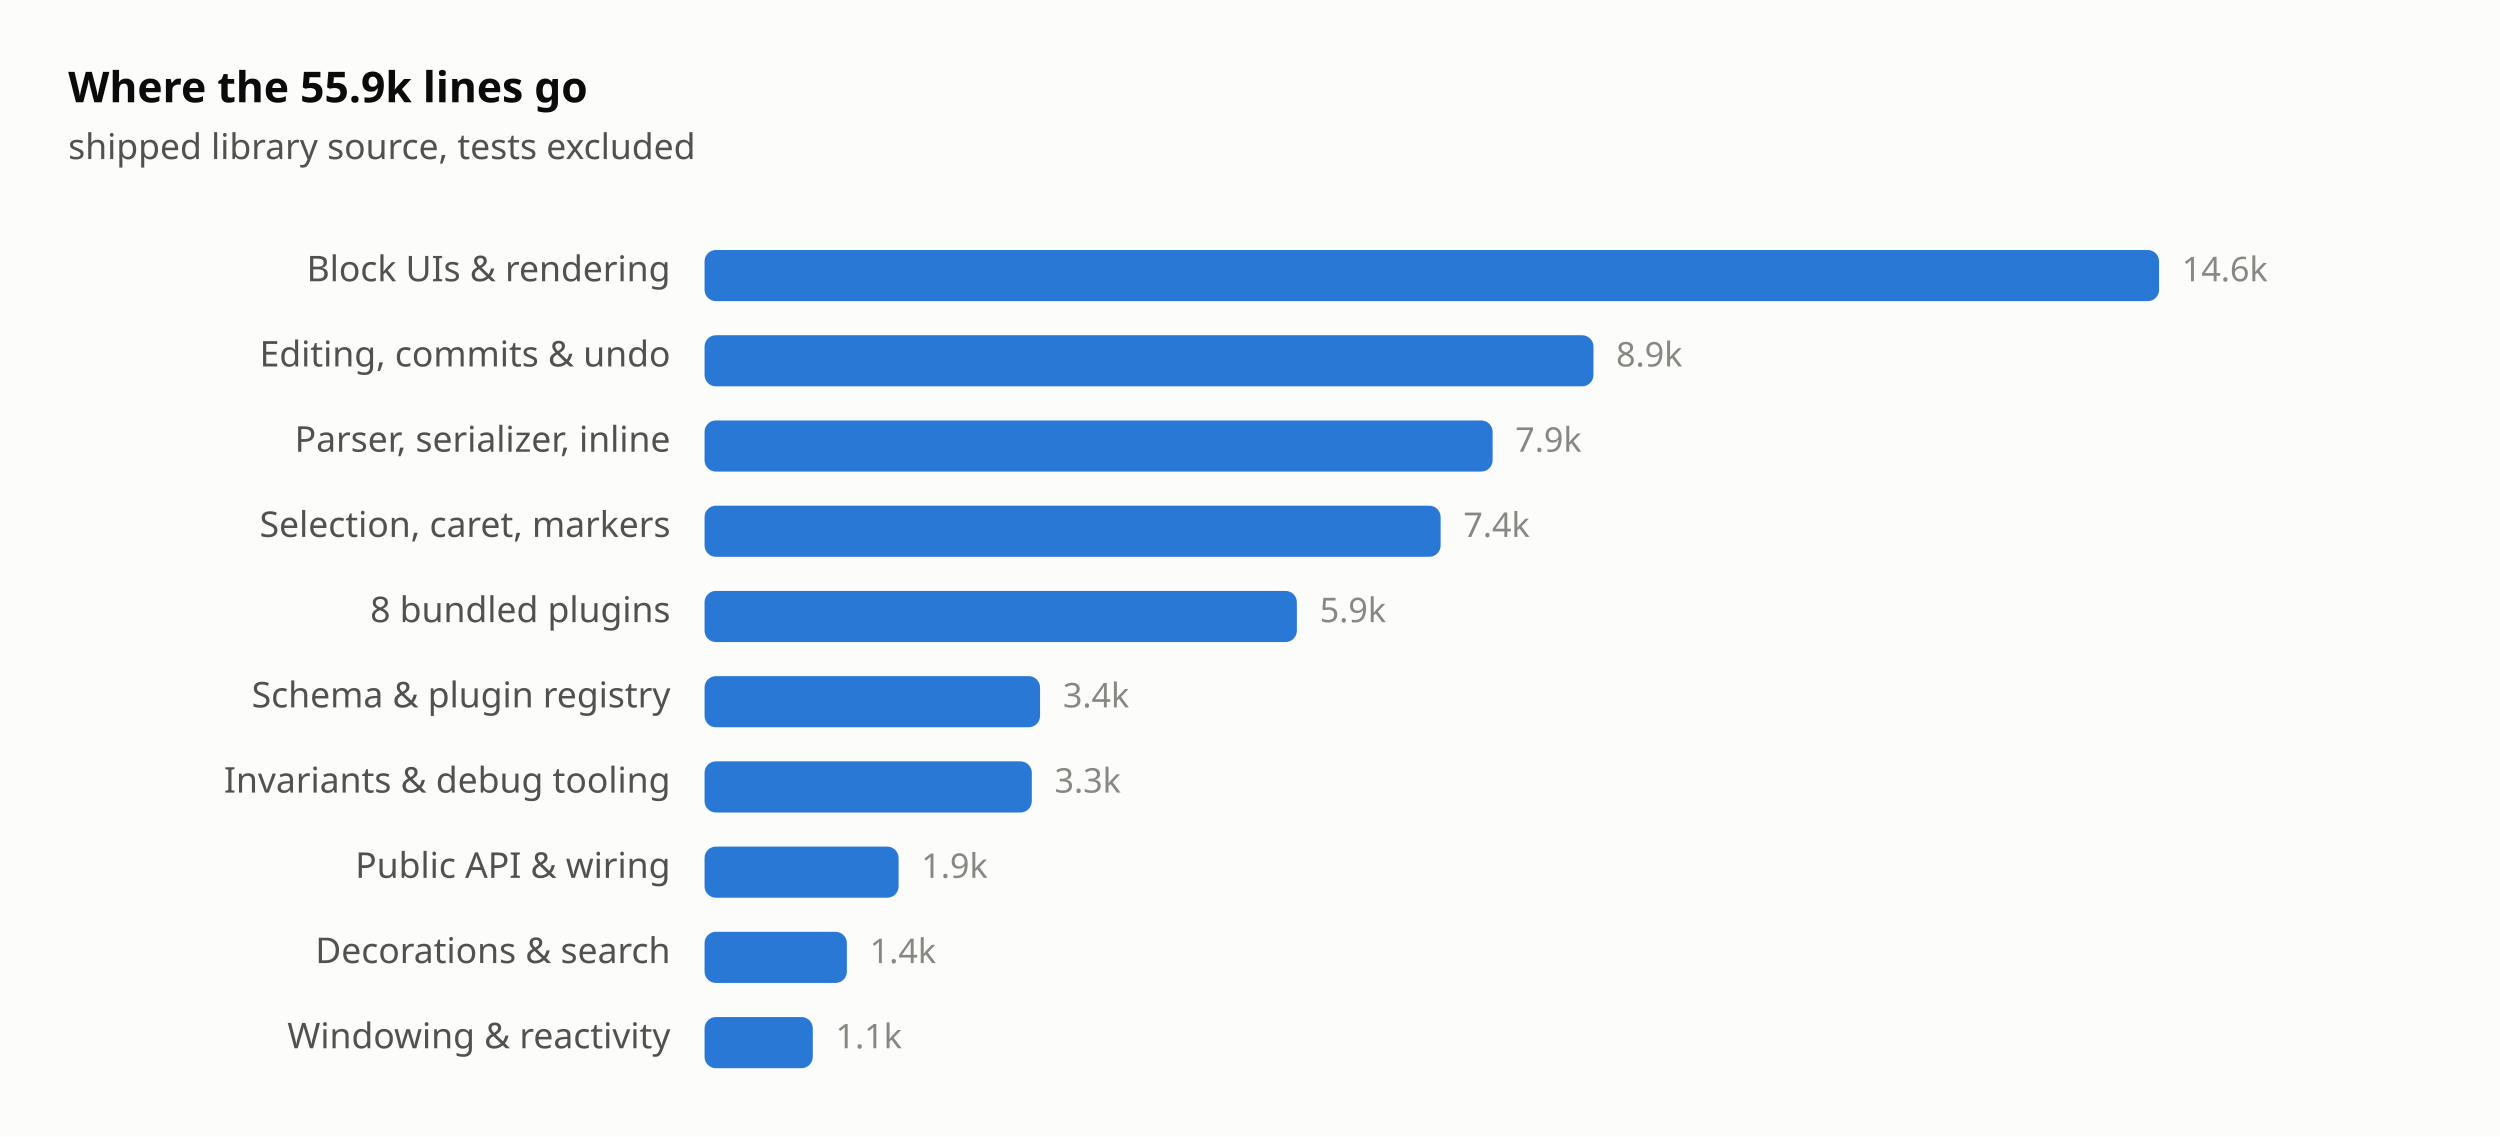
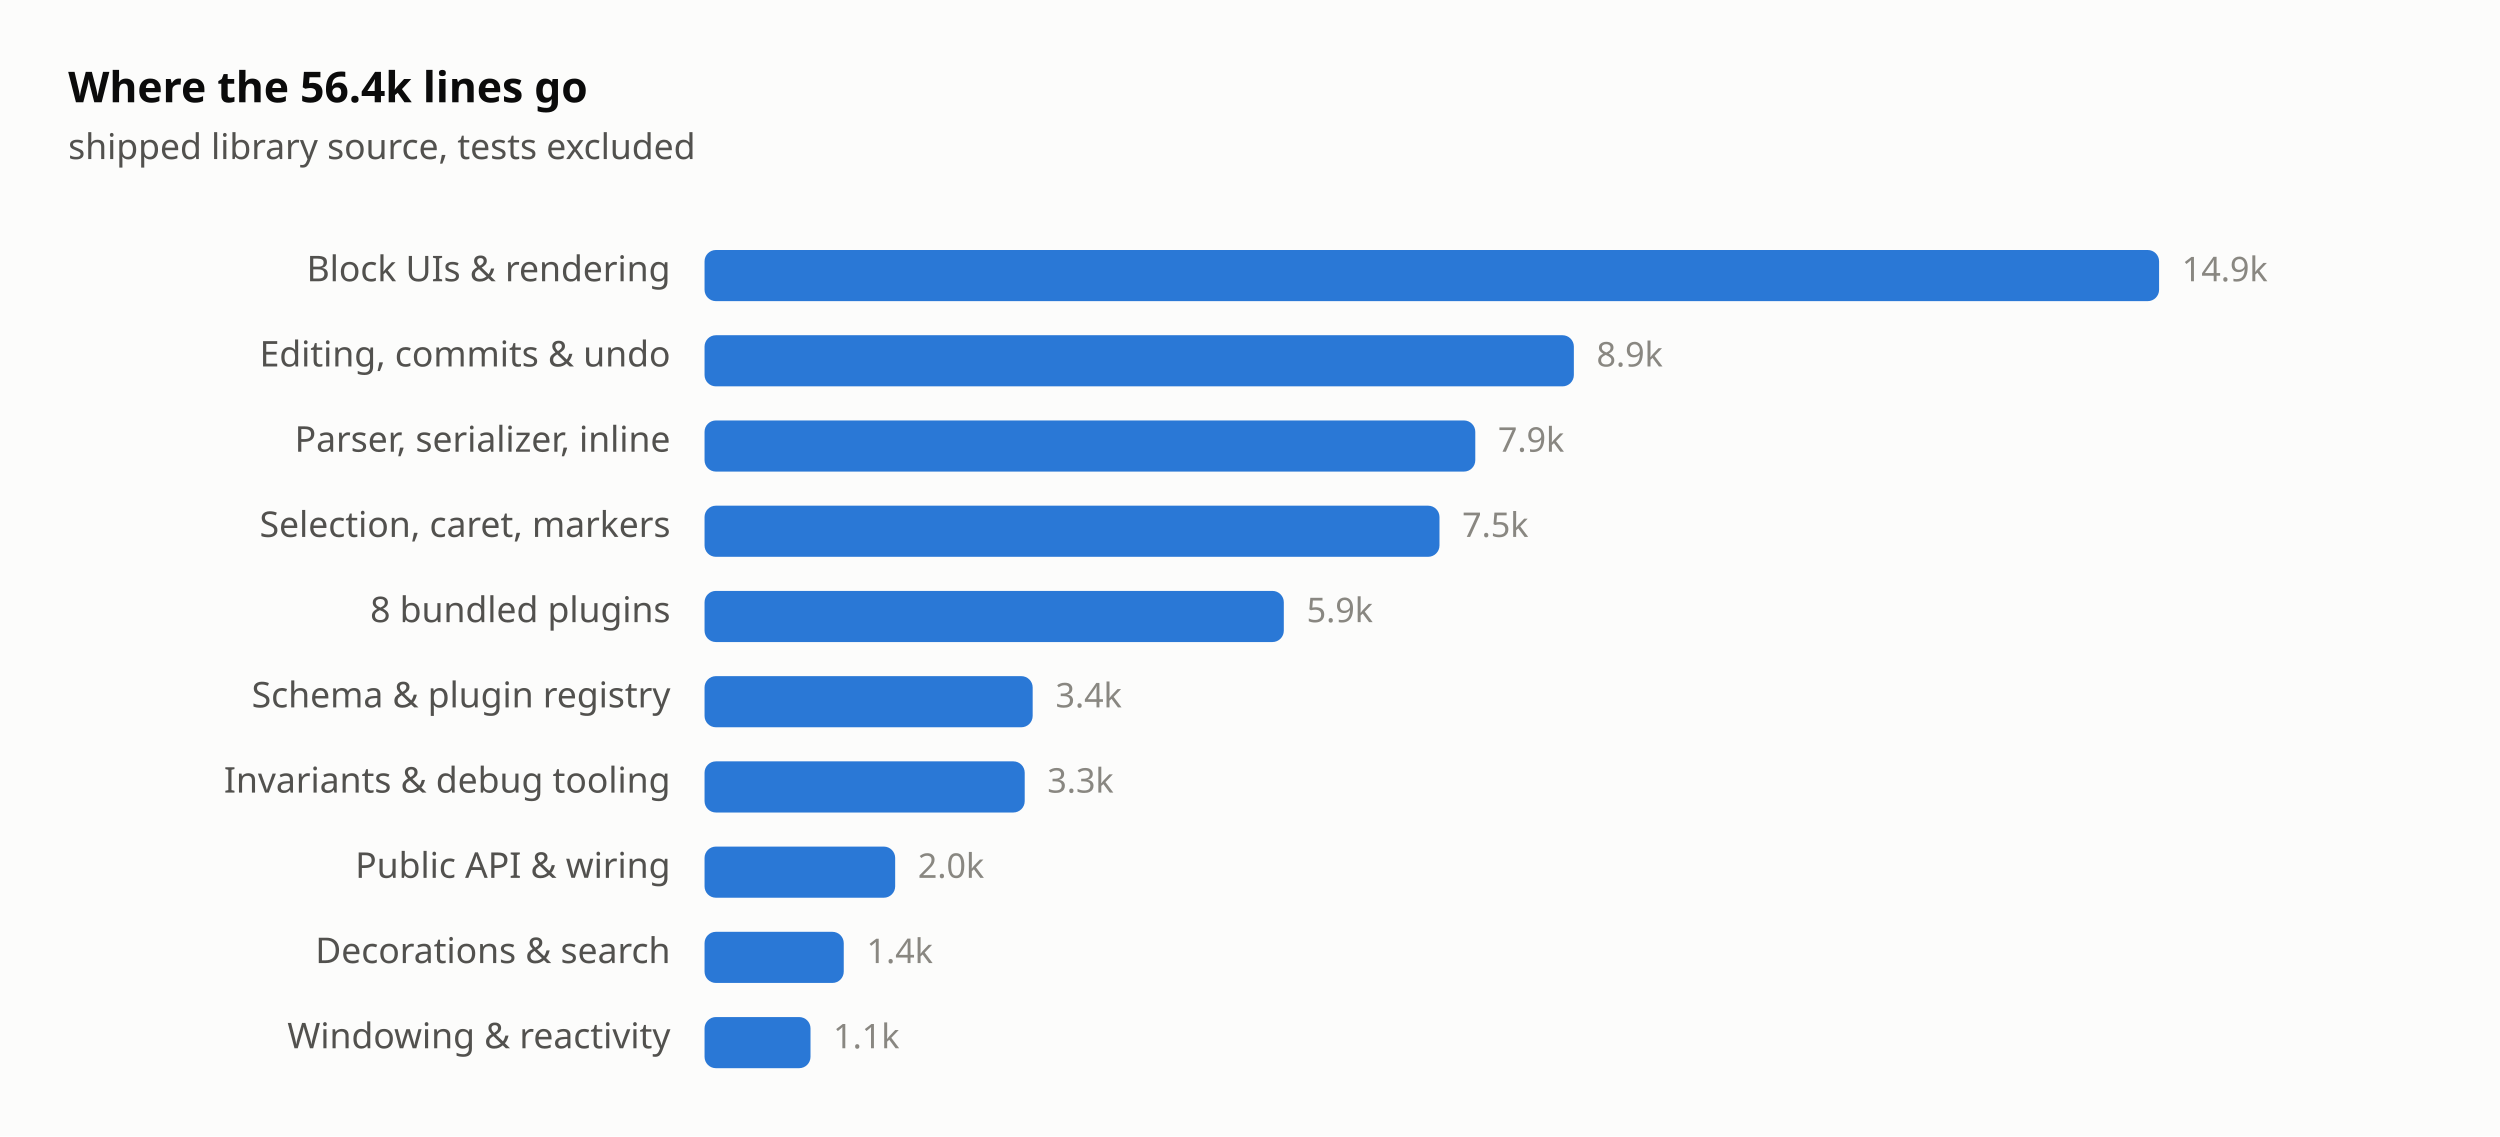
- <svg xmlns="http://www.w3.org/2000/svg" width="880" height="400" viewBox="0 0 880 400" role="img" aria-label="Library source by area: Block UIs &amp; rendering 14.6k, Editing, commits &amp; undo 8.9k, Parser, serializer, inline 7.9k, Selection, caret, markers 7.4k, 8 bundled plugins 5.9k, Schema &amp; plugin registry 3.4k, Invariants &amp; debug tooling 3.3k, Public API &amp; wiring 1.9k, Decorations &amp; search 1.4k, Windowing &amp; reactivity 1.1k. About 55.9k lines total.">
+ <svg xmlns="http://www.w3.org/2000/svg" width="880" height="400" viewBox="0 0 880 400" role="img" aria-label="Library source by area: Block UIs &amp; rendering 14.9k, Editing, commits &amp; undo 8.9k, Parser, serializer, inline 7.9k, Selection, caret, markers 7.5k, 8 bundled plugins 5.9k, Schema &amp; plugin registry 3.4k, Invariants &amp; debug tooling 3.3k, Public API &amp; wiring 2.0k, Decorations &amp; search 1.4k, Windowing &amp; reactivity 1.1k. About 56.4k lines total.">
  <rect width="880" height="400" fill="#fcfcfb" />
-   <text x="24" y="36" font-family="system-ui, sans-serif" font-size="15" font-weight="600" fill="#0b0b0b" text-anchor="start">Where the 55.9k lines go</text>
+   <text x="24" y="36" font-family="system-ui, sans-serif" font-size="15" font-weight="600" fill="#0b0b0b" text-anchor="start">Where the 56.4k lines go</text>
  <text x="24" y="56" font-family="system-ui, sans-serif" font-size="12.5" font-weight="400" fill="#52514e" text-anchor="start">shipped library source, tests excluded</text>
  <text x="236" y="99" font-family="system-ui, sans-serif" font-size="12.5" font-weight="400" fill="#52514e" text-anchor="end">Block UIs &amp; rendering</text>
  <rect x="248" y="88" width="512.0" height="18" rx="4" fill="#2a78d6" />
-   <text x="768" y="99" font-family="system-ui, sans-serif" font-size="12" font-weight="400" fill="#898781" text-anchor="start" style="font-variant-numeric:tabular-nums">14.6k</text>
+   <text x="768" y="99" font-family="system-ui, sans-serif" font-size="12" font-weight="400" fill="#898781" text-anchor="start" style="font-variant-numeric:tabular-nums">14.9k</text>
  <text x="236" y="129" font-family="system-ui, sans-serif" font-size="12.5" font-weight="400" fill="#52514e" text-anchor="end">Editing, commits &amp; undo</text>
-   <rect x="248" y="118" width="312.9" height="18" rx="4" fill="#2a78d6" />
-   <text x="568.86" y="129" font-family="system-ui, sans-serif" font-size="12" font-weight="400" fill="#898781" text-anchor="start" style="font-variant-numeric:tabular-nums">8.9k</text>
+   <rect x="248" y="118" width="306.0" height="18" rx="4" fill="#2a78d6" />
+   <text x="561.965" y="129" font-family="system-ui, sans-serif" font-size="12" font-weight="400" fill="#898781" text-anchor="start" style="font-variant-numeric:tabular-nums">8.9k</text>
  <text x="236" y="159" font-family="system-ui, sans-serif" font-size="12.5" font-weight="400" fill="#52514e" text-anchor="end">Parser, serializer, inline</text>
-   <rect x="248" y="148" width="277.4" height="18" rx="4" fill="#2a78d6" />
-   <text x="533.373" y="159" font-family="system-ui, sans-serif" font-size="12" font-weight="400" fill="#898781" text-anchor="start" style="font-variant-numeric:tabular-nums">7.9k</text>
+   <rect x="248" y="148" width="271.3" height="18" rx="4" fill="#2a78d6" />
+   <text x="527.261" y="159" font-family="system-ui, sans-serif" font-size="12" font-weight="400" fill="#898781" text-anchor="start" style="font-variant-numeric:tabular-nums">7.9k</text>
  <text x="236" y="189" font-family="system-ui, sans-serif" font-size="12.5" font-weight="400" fill="#52514e" text-anchor="end">Selection, caret, markers</text>
-   <rect x="248" y="178" width="259.1" height="18" rx="4" fill="#2a78d6" />
-   <text x="515.103" y="189" font-family="system-ui, sans-serif" font-size="12" font-weight="400" fill="#898781" text-anchor="start" style="font-variant-numeric:tabular-nums">7.4k</text>
+   <rect x="248" y="178" width="258.7" height="18" rx="4" fill="#2a78d6" />
+   <text x="514.675" y="189" font-family="system-ui, sans-serif" font-size="12" font-weight="400" fill="#898781" text-anchor="start" style="font-variant-numeric:tabular-nums">7.5k</text>
  <text x="236" y="219" font-family="system-ui, sans-serif" font-size="12.5" font-weight="400" fill="#52514e" text-anchor="end">8 bundled plugins</text>
-   <rect x="248" y="208" width="208.5" height="18" rx="4" fill="#2a78d6" />
-   <text x="464.538" y="219" font-family="system-ui, sans-serif" font-size="12" font-weight="400" fill="#898781" text-anchor="start" style="font-variant-numeric:tabular-nums">5.9k</text>
+   <rect x="248" y="208" width="203.9" height="18" rx="4" fill="#2a78d6" />
+   <text x="459.943" y="219" font-family="system-ui, sans-serif" font-size="12" font-weight="400" fill="#898781" text-anchor="start" style="font-variant-numeric:tabular-nums">5.9k</text>
  <text x="236" y="249" font-family="system-ui, sans-serif" font-size="12.5" font-weight="400" fill="#52514e" text-anchor="end">Schema &amp; plugin registry</text>
-   <rect x="248" y="238" width="118.1" height="18" rx="4" fill="#2a78d6" />
-   <text x="374.138" y="249" font-family="system-ui, sans-serif" font-size="12" font-weight="400" fill="#898781" text-anchor="start" style="font-variant-numeric:tabular-nums">3.4k</text>
+   <rect x="248" y="238" width="115.5" height="18" rx="4" fill="#2a78d6" />
+   <text x="371.534" y="249" font-family="system-ui, sans-serif" font-size="12" font-weight="400" fill="#898781" text-anchor="start" style="font-variant-numeric:tabular-nums">3.4k</text>
  <text x="236" y="279" font-family="system-ui, sans-serif" font-size="12.5" font-weight="400" fill="#52514e" text-anchor="end">Invariants &amp; debug tooling</text>
-   <rect x="248" y="268" width="115.2" height="18" rx="4" fill="#2a78d6" />
-   <text x="371.192" y="279" font-family="system-ui, sans-serif" font-size="12" font-weight="400" fill="#898781" text-anchor="start" style="font-variant-numeric:tabular-nums">3.3k</text>
+   <rect x="248" y="268" width="112.7" height="18" rx="4" fill="#2a78d6" />
+   <text x="368.654" y="279" font-family="system-ui, sans-serif" font-size="12" font-weight="400" fill="#898781" text-anchor="start" style="font-variant-numeric:tabular-nums">3.3k</text>
  <text x="236" y="309" font-family="system-ui, sans-serif" font-size="12.5" font-weight="400" fill="#52514e" text-anchor="end">Public API &amp; wiring</text>
-   <rect x="248" y="298" width="68.3" height="18" rx="4" fill="#2a78d6" />
-   <text x="324.309" y="309" font-family="system-ui, sans-serif" font-size="12" font-weight="400" fill="#898781" text-anchor="start" style="font-variant-numeric:tabular-nums">1.9k</text>
+   <rect x="248" y="298" width="67.1" height="18" rx="4" fill="#2a78d6" />
+   <text x="323.078" y="309" font-family="system-ui, sans-serif" font-size="12" font-weight="400" fill="#898781" text-anchor="start" style="font-variant-numeric:tabular-nums">2.0k</text>
  <text x="236" y="339" font-family="system-ui, sans-serif" font-size="12.5" font-weight="400" fill="#52514e" text-anchor="end">Decorations &amp; search</text>
-   <rect x="248" y="328" width="50.1" height="18" rx="4" fill="#2a78d6" />
-   <text x="306.145" y="339" font-family="system-ui, sans-serif" font-size="12" font-weight="400" fill="#898781" text-anchor="start" style="font-variant-numeric:tabular-nums">1.4k</text>
+   <rect x="248" y="328" width="49.0" height="18" rx="4" fill="#2a78d6" />
+   <text x="305.04" y="339" font-family="system-ui, sans-serif" font-size="12" font-weight="400" fill="#898781" text-anchor="start" style="font-variant-numeric:tabular-nums">1.4k</text>
  <text x="236" y="369" font-family="system-ui, sans-serif" font-size="12.5" font-weight="400" fill="#52514e" text-anchor="end">Windowing &amp; reactivity</text>
-   <rect x="248" y="358" width="38.1" height="18" rx="4" fill="#2a78d6" />
-   <text x="294.117" y="369" font-family="system-ui, sans-serif" font-size="12" font-weight="400" fill="#898781" text-anchor="start" style="font-variant-numeric:tabular-nums">1.1k</text>
+   <rect x="248" y="358" width="37.3" height="18" rx="4" fill="#2a78d6" />
+   <text x="293.277" y="369" font-family="system-ui, sans-serif" font-size="12" font-weight="400" fill="#898781" text-anchor="start" style="font-variant-numeric:tabular-nums">1.1k</text>
</svg>
